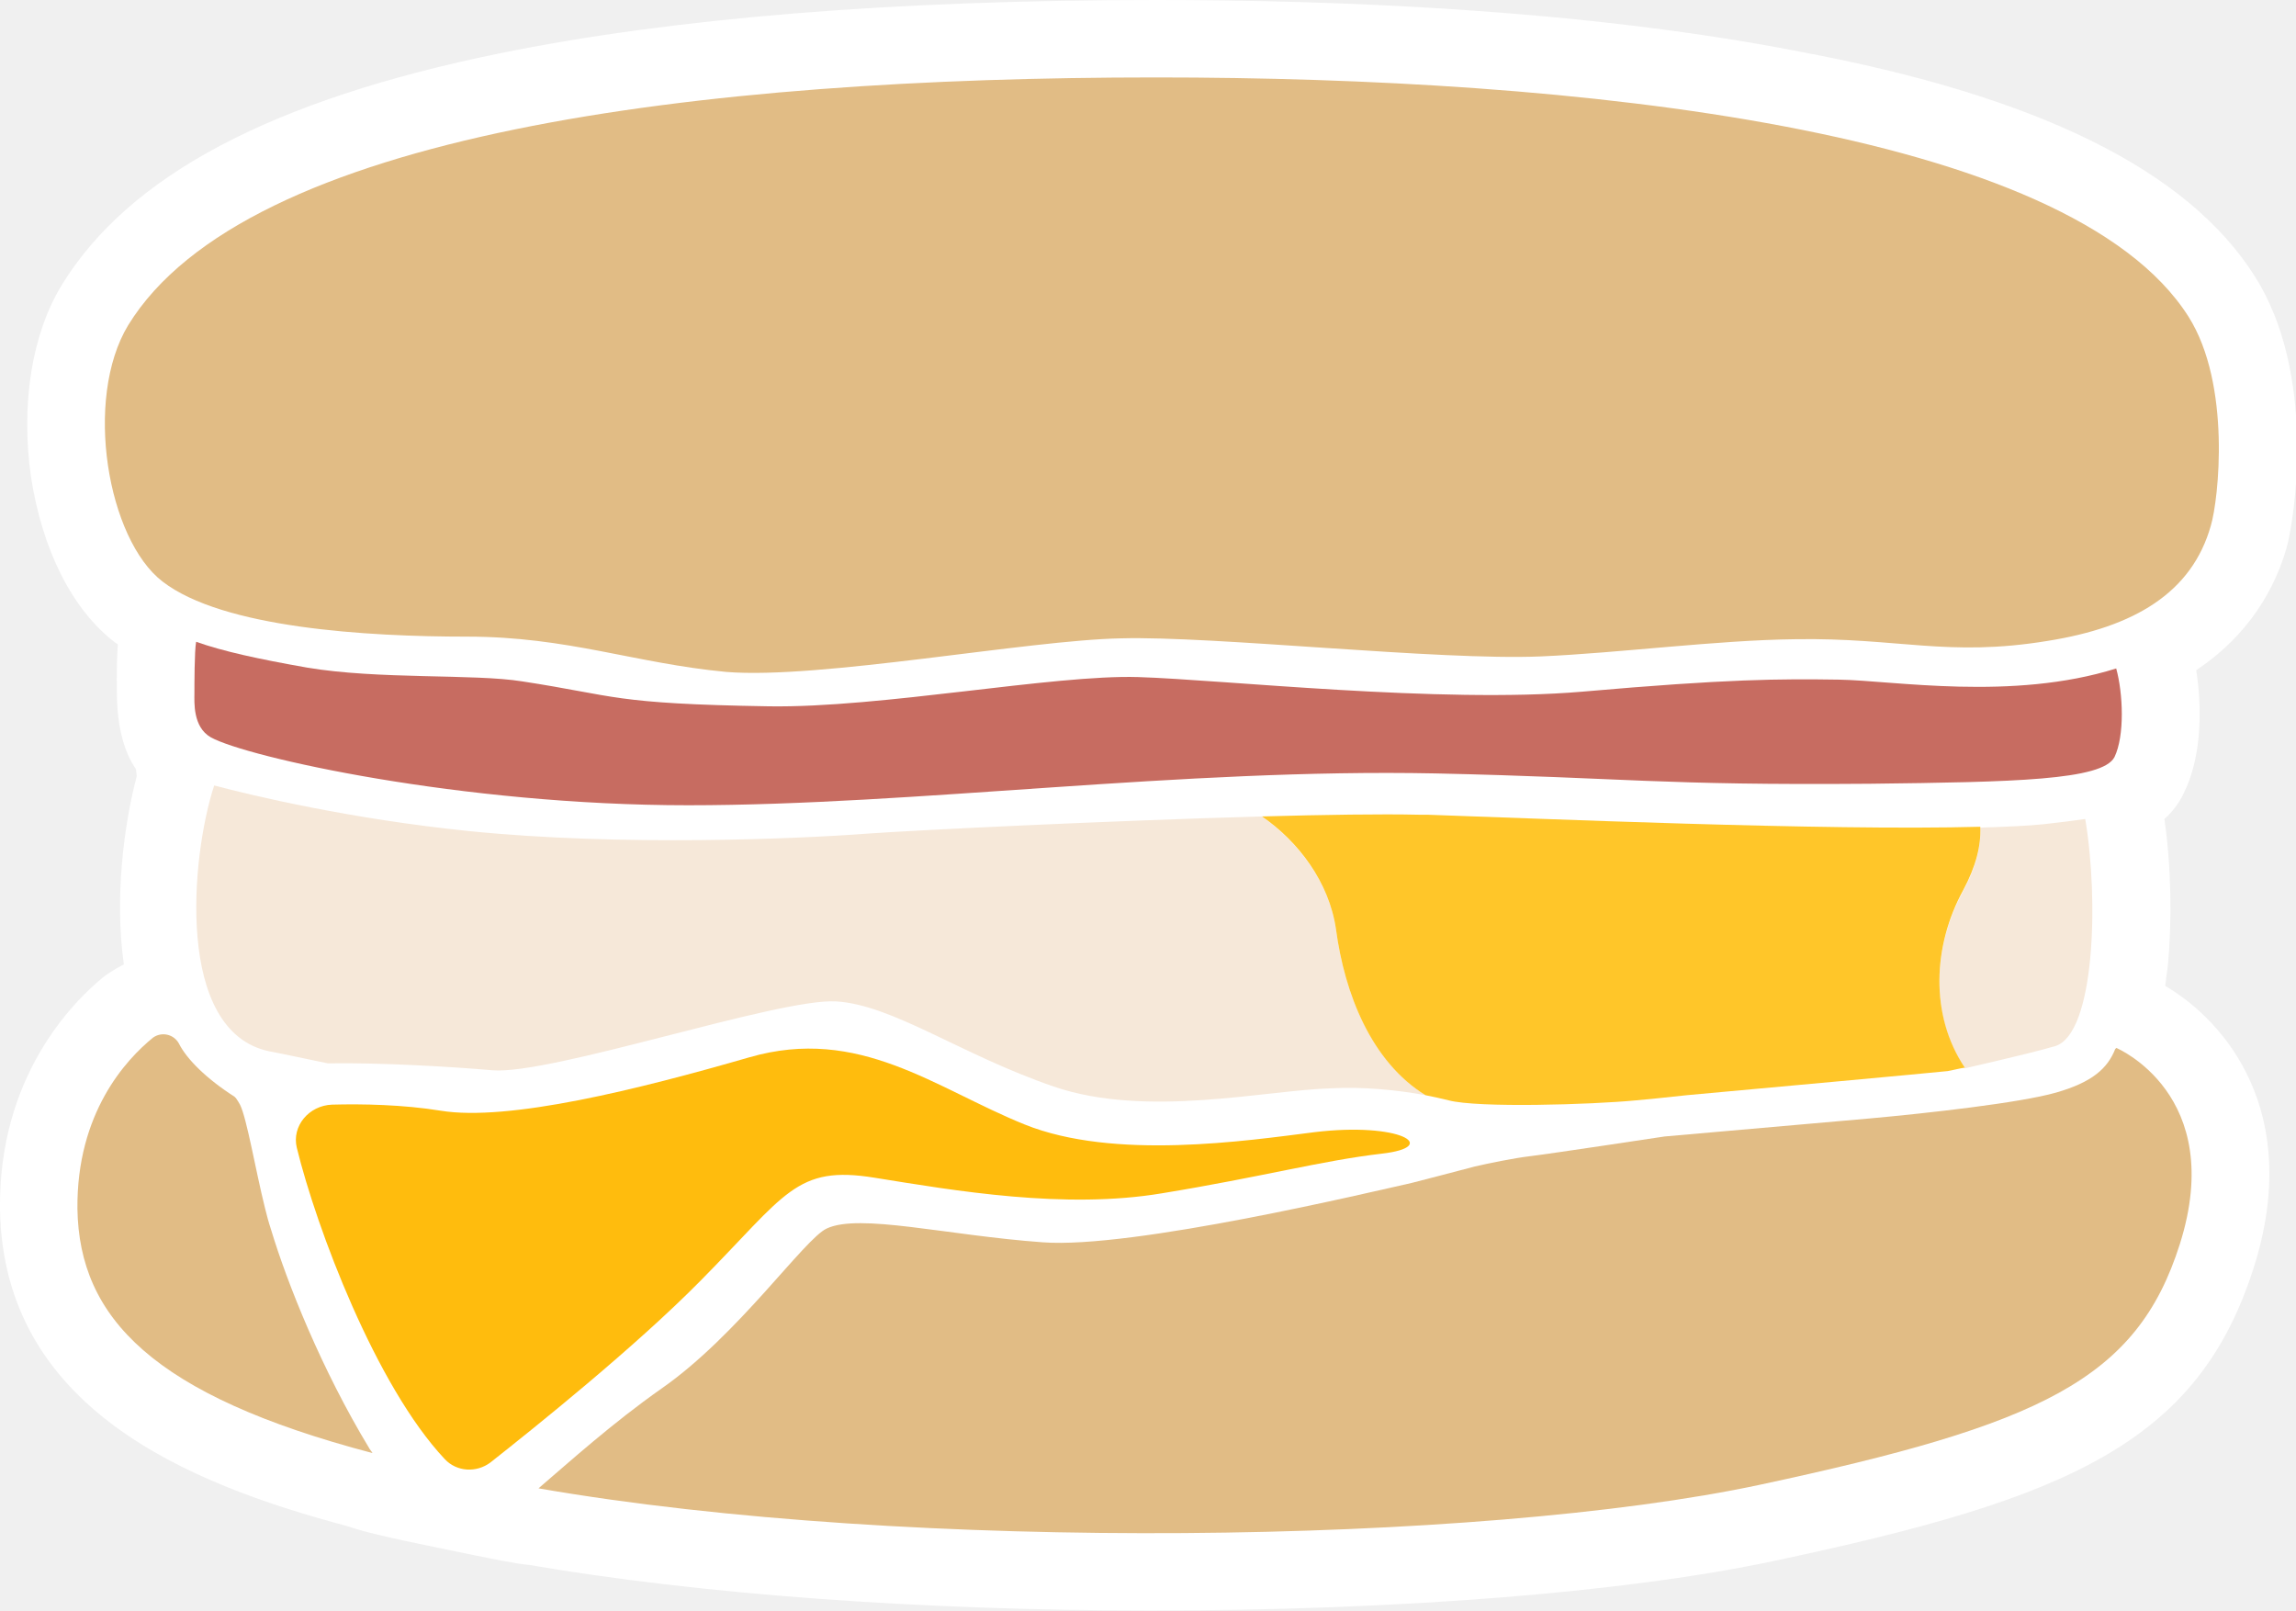
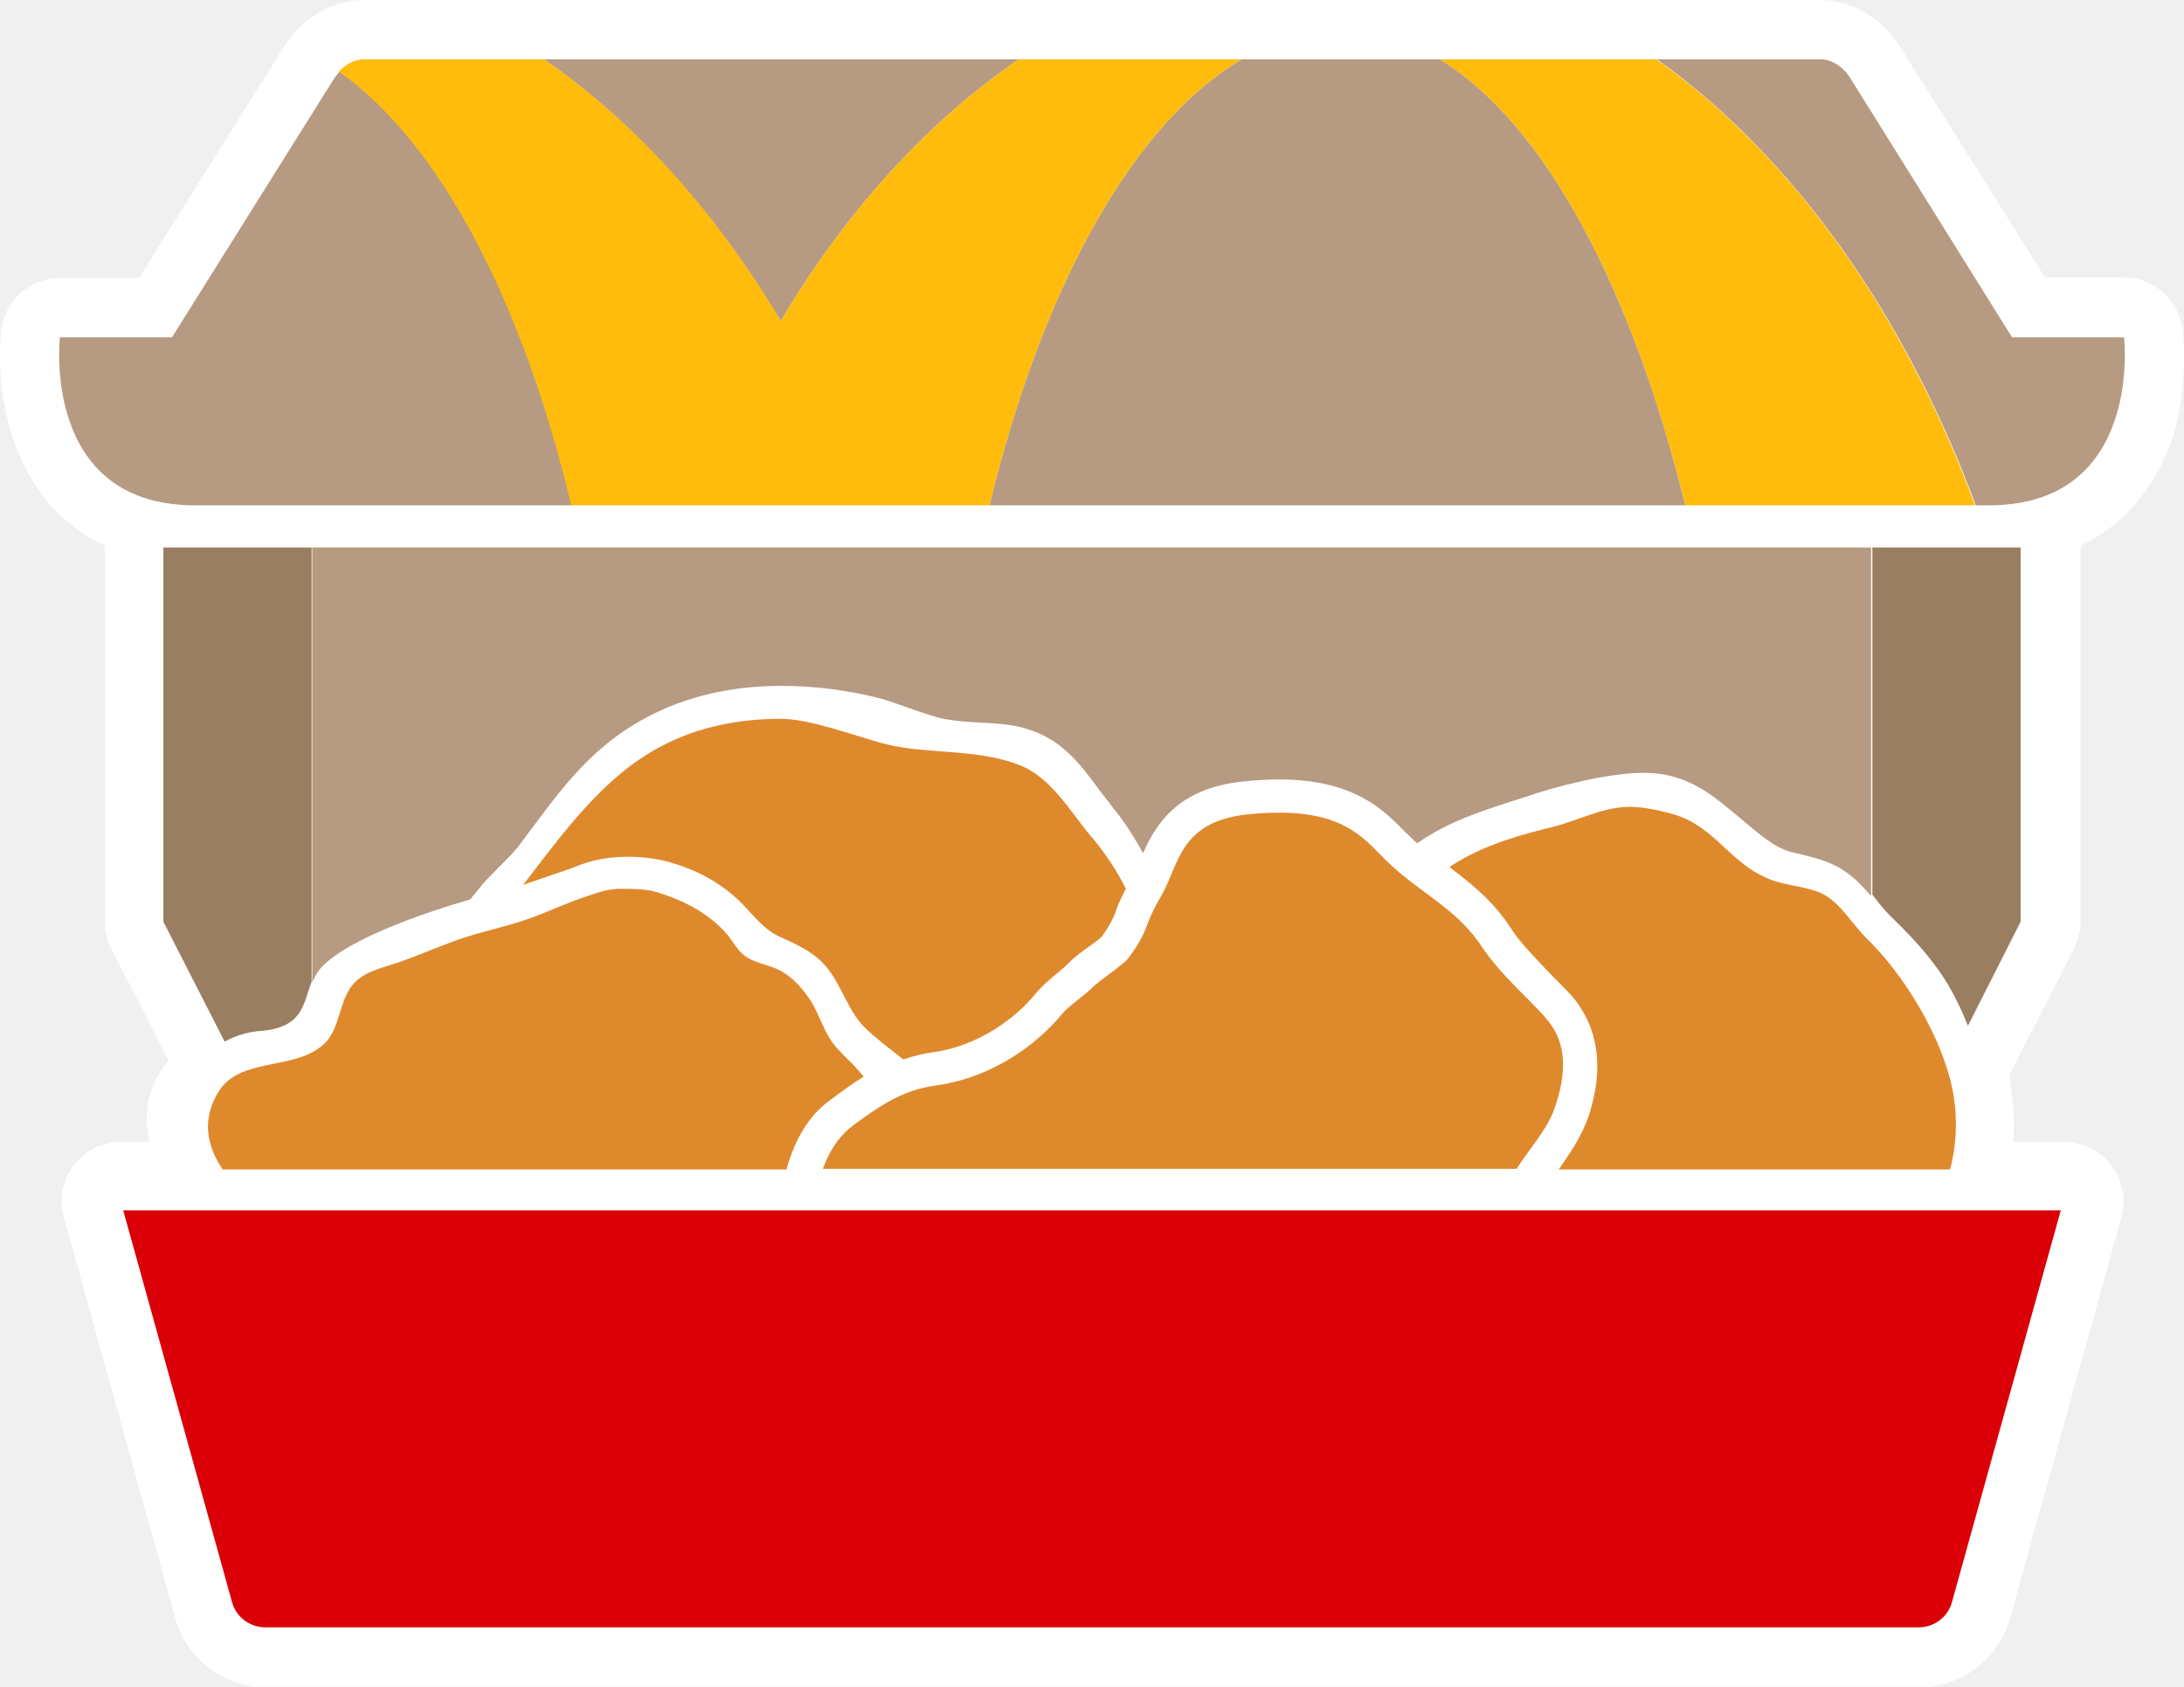
- <svg xmlns="http://www.w3.org/2000/svg" xmlns:xlink="http://www.w3.org/1999/xlink" xml:space="preserve" width="266.9" height="187.2" style="overflow:visible" viewBox="0 0 266.9 187.2">
+ <svg xmlns="http://www.w3.org/2000/svg" xmlns:xlink="http://www.w3.org/1999/xlink" xml:space="preserve" width="331.5" height="256" style="overflow:visible" viewBox="0 0 331.5 256">
  <defs>
-     <path id="SVGID_1_" d="M0 0h266.9v187.2H0z" />
+     <path id="SVGID_1_" d="M0 0h331.5v256H0z" />
  </defs>
  <clipPath id="SVGID_2_">
    <use xlink:href="#SVGID_1_" style="overflow:visible" />
  </clipPath>
-   <path d="M134.4 0c-30.5 0-56.2 2.1-76.3 6.2C31.6 11.6 15 20.4 7.2 33.1 3.7 38.8 2.4 47 3.6 55.4c1.3 8.5 4.8 15.5 9.8 19.3.1.1.2.1.3.2-.2 2.7-.1 5.9-.1 6.2V81v.2c.1 3.6.9 6.3 2.2 8.2l.1.8c-1.5 5.7-2.6 14.2-1.5 21.9-.8.4-1.6.9-2.3 1.4-3.7 3-12.3 11.7-12.1 27.1.4 23 21.6 31.8 40.4 36.8 1.7.6 4.6 1.3 10.5 2.5 6.7 1.4 9.3 1.9 10.6 2 19.8 3.4 45.4 5.3 72.3 5.3 28.8 0 55.3-2.1 72.6-5.8 33.9-7.2 49.1-13.6 55.6-34.1 5.7-18-3.3-28.6-10.3-32.7.1-.9.2-1.7.3-2.3.5-5.3.4-11.6-.4-17.1.9-.8 1.7-1.8 2.3-3.1 2.2-4.5 2-10.4 1.4-14.2 6.3-4.2 9.2-9.7 10.5-14.2 1-3.6 3.5-20.3-3.7-31.6C254.3 19.8 237 11.2 209.2 6c-25.6-5-54.8-6-74.8-6" style="clip-path:url(#SVGID_2_);fill:#fff" />
-   <path d="M34.5 133.4c2.3 9.4 9.2 27.7 17.2 36.2 1.4 1.5 3.7 1.6 5.3.4 5.2-4.1 16.8-13.4 24.4-21.1 10-10.1 11.1-13.5 20.3-12 9.3 1.5 22.1 3.7 33.4 1.8 11.6-1.9 18.6-3.8 25.5-4.6 7-.8 2.1-3.7-7.8-2.5-7.9 1-23.3 3.3-33.7-.9s-19.2-11.5-32-7.8-28 7.5-35.9 6.2c-4.3-.7-9.1-.8-12.6-.7-2.7.1-4.7 2.5-4.1 5" style="clip-path:url(#SVGID_2_);fill:#ffbc0d" />
-   <path d="M213.8 79c-6.9-.1-12.8-.1-29.9 1.4-16.4 1.4-41.8-1.4-51.6-1.7s-29.9 3.6-42.9 3.4c-18.3-.3-17.6-1.2-28.7-2.9-5.6-.9-16.7-.2-25-1.6-5.7-1-9.8-1.9-12.9-3-.2 1-.2 5.1-.2 6 0 1-.2 3.9 1.9 5.1 4.1 2.3 29.1 7.9 55.5 7.9s57.3-4.3 86.9-3.7c22.4.5 25.8 1.4 50.5 1.2 16.7-.2 27-.4 28.4-3.1 1.2-2.5 1-7.4.2-10.3-12.1 3.8-25.9 1.4-32.2 1.3" style="clip-path:url(#SVGID_2_);fill:#c76c61" />
-   <path d="M134.4 9c48.6 0 106.1 5.9 120 27.8 5 7.9 3.5 21.3 2.6 24.3-2.2 7.8-8.9 11.8-19 13.4-11.6 1.9-17.4-.4-29.3-.2-9.1.1-20.4 1.6-29.6 2-11.9.5-38-2.4-48.8-2.1-10.8.2-35.1 4.8-45.9 3.9C73.8 77.1 66 74 54.3 74s-28.4-1-35.4-6.4c-6.4-4.9-9.2-21.2-4-29.8C28.6 15.5 81.3 9 134.4 9M246 121.8s0 .1-.1.1c-.9 2.3-2.7 3.9-6.9 5.1s-15 2.4-21.6 3l-23.9 2.1s-13.2 2-15.7 2.3c-1.7.2-4.7.8-6.4 1.2-2.7.7-5.3 1.4-7.3 1.9-4.5 1-32.5 7.7-42.9 6.9-11.1-.8-21.3-3.4-25.1-1.6-2.6 1.2-10.3 12.4-19.2 18.6-5.7 4-10.8 8.6-14.3 11.6 43.2 7.5 109.5 6.5 141.9-.4 32.7-7 43.9-12.2 48.9-28 5.5-17.4-7.4-22.8-7.4-22.8M42.9 168.3c-5.5-9.1-9.5-19.1-11.4-25.4-.3-.9-.5-1.7-.7-2.5-1.1-4.4-2.1-10.4-2.9-12-.1-.2-.3-.5-.5-.8 0 0-.1 0-.1-.1-3.3-2.1-5.6-4.4-6.5-6.2-.6-1.1-2-1.4-3-.7-3.2 2.6-8.9 8.8-8.8 19.9.2 12.7 8.8 21.7 34.3 28.4-.1-.2-.3-.4-.4-.6" style="clip-path:url(#SVGID_2_);fill:#e1bc85" />
-   <path d="M238.9 121.6c-3.8 1.1-11.2 2.7-10.5 2.6-4.1-6.1-3.7-14.2-.2-20.6 1.5-2.8 2.1-5.2 2-7.4 3-.1 5.5-.2 7.4-.4q2.7-.3 4.8-.6c1.6 9.5 1.1 25-3.5 26.4M155.3 108c-.8-5.5-4.4-10.1-8.6-13.1-17.9.5-40.4 1.6-45.9 2-7.9.6-28.6 1.5-46.3-.3-13.7-1.4-25.1-4.1-29.6-5.3-2.7 8.2-4.6 28.6 6.4 30.9 1.6.3 3.9.8 6.8 1.4 6.2-.1 14.5.4 19.1.8 6.8.6 33.3-8.4 40-8 6.6.4 14.5 6.2 25.3 9.9s24.7.4 32.3.2c3.6-.2 7.7.2 10.9.8-6.3-4-9.4-11.8-10.4-19.3" style="clip-path:url(#SVGID_2_);fill:#f6e8d9" />
-   <path d="M155.3 108c1 7.5 4.1 15.4 10.4 19.3q1.5.3 2.7.6c3.4.9 16.6.5 21.8 0 1.1-.1 3.2-.3 5.9-.6 9.9-.9 27.4-2.5 30.3-2.8.6-.1 1.3-.3 2-.4-4.1-6.1-3.7-14.2-.2-20.6 1.5-2.8 2.1-5.2 2-7.4-17.8.5-52.3-1-64.3-1.4h-1c-4.3-.1-10.9 0-18.2.2 4.2 2.9 7.8 7.6 8.6 13.1" style="clip-path:url(#SVGID_2_);fill:#ffc629" />
+   <path d="M331.3 50.1c-.5-4.5-4.4-8-8.9-8h-12L288.6 7.4c-2.7-4.6-7.5-7.4-12.4-7.4H55.3c-4.9 0-9.7 2.8-12.4 7.4L21.1 42.2h-12c-4.6 0-8.4 3.4-8.9 8-.1.7-.8 7.4 1.3 14.8 2.4 8.4 7.3 14.5 14.4 17.8v57.1c0 1.4.3 2.8 1 4.1l8.7 17c-2.6 2.9-3.2 6-3.3 8-.1 1.4.1 2.9.4 4.3h-4.3c-2.8 0-5.5 1.3-7.2 3.6-1.7 2.2-2.3 5.1-1.5 7.9l16.9 60.8c1.7 6.2 7.4 10.5 13.8 10.5h250.9c6.4 0 12.1-4.3 13.8-10.5l16.9-60.8c.8-2.7.2-5.6-1.5-7.9-1.7-2.2-4.4-3.6-7.2-3.6h-7.7c.2-3.1 0-6.4-.6-10.1l9.8-19.2c.6-1.3 1-2.7 1-4.1V82.8c7-3.3 12-9.5 14.4-17.8 1.9-7.4 1.2-14.1 1.1-14.9" style="clip-path:url(#SVGID_2_);fill:#fff" />
+   <path d="M150.2 76.7H86.6c-7.4-31.1-20-55-35.2-65.8C52.5 9.7 53.9 9 55.3 9h27.3c14 9.6 26.2 23.2 35.9 39.7 9.8-16.5 22.1-30.1 36.1-39.7h33.9c-16.5 9.7-30.3 34.6-38.3 67.7M251.4 9h-32.9c15.8 9.6 29.1 34.4 37.3 67.7h44C288.9 47.4 272 23.6 251.4 9" style="clip-path:url(#SVGID_2_);fill:#ffbc0d" />
+   <path d="M170.9 134.9c-.8 1.5-1.3 2.6-1.6 3.6-.5 1.2-.8 1.9-2.1 3.7-.4.4-1.4 1.1-2.1 1.6-1.2.9-2.2 1.6-2.9 2.4-.3.3-1 .9-1.6 1.4-1.2 1-2.5 2.1-3.4 3.2-2.9 3.6-8.5 7.9-15.5 8.9-1.6.2-3.1.6-4.6 1.1-1.9-1.5-3.9-3-5.7-4.7-2.2-2.1-3.2-5.1-4.8-7.7-2-3.3-4.6-4.6-8-6.1-3.2-1.4-4.7-4.2-7.3-6.4-2.7-2.3-5.8-3.9-9.2-4.9-3.1-1-9.6-1.8-15.1.7l-7.6 2.6c6.2-8 12.2-16.5 21.1-21.1 5.5-2.9 11.7-4.1 18-4.1 4.7 0 11.7 2.8 16.2 3.9 6.2 1.5 13.5.6 20 3.1 4.9 1.9 7.9 7.3 10.7 10.6 1.6 1.8 3.8 4.8 5.5 8.2m58.5 6.1c1.5 2.3 4.2 5 6.3 7.2 1.2 1.2 2.2 2.2 3 3.1 3.9 4.7 4.8 10.7 2.5 17.9-1.1 3.3-2.9 5.8-4.6 8.3H296c1.2-4.7 1.2-9.6-.2-14.4-2-7.1-7-15.3-12.3-20.5-2.4-2.3-4.1-5.6-7-7-2.2-1-4.6-1.1-6.9-1.8-7-2.2-8.9-8.4-15.9-10.3-2.2-.6-5-1.2-7.3-1-3.9.3-7.7 2.4-11.5 3.2-6.5 1.6-11 3.3-14.9 5.9 3 2.3 6.6 5 9.4 9.4m-104.5 36.4h105.3c2.4-3.7 4.9-6.2 6-9.9 1.9-5.9 1.1-9.9-1.5-12.9-1.8-2.2-7-6.7-9.7-10.8-4.2-6.4-10.2-8.5-15.4-14-3.5-3.6-7.3-7.5-20.2-6.2-10.4 1.1-10.4 7.6-13.1 12.3-2.9 4.9-1.7 5.1-5.1 9.6-.8 1-4.3 3.3-5.3 4.3-1.2 1.2-3.7 2.9-4.7 4.1-3.6 4.4-10.2 9.5-18.8 10.8-4.4.6-7.5 2-13.4 6.5-1.9 1.6-3.2 3.7-4.1 6.2m-5.5 0q1.95-6.9 6.3-10.2c2-1.5 3.8-2.8 5.4-3.8-.5-.6-1.1-1.3-1.8-2-1.9-1.9-2.7-2.6-3.6-4.2s-1.5-3.3-2.4-4.9c-1.3-2.1-2.9-4-5.1-5.1-1.6-.8-3.5-1-5-2-1.1-.8-1.8-2-2.6-3.1-2.8-3.4-6.7-5.4-10.9-6.7-1.7-.5-3.8-.5-5.6-.5h-.3c-1.8.1-3.5.7-5.2 1.3-3 1-5.8 2.4-8.8 3.4-3.2 1.1-6.7 1.8-9.9 2.9s-6.3 2.5-9.5 3.6c-2.4.8-5.3 1.4-6.9 3.4-1.9 2.3-1.9 6.1-3.8 8.4-4.1 4.8-12.9 2.3-16.4 7.6-2.8 4.3-1.9 8.5.5 12h85.6z" style="clip-path:url(#SVGID_2_);fill:#df892d" />
+   <path d="M150.2 76.7c8-33.1 21.8-58 38.3-67.7h30c15.8 9.6 29.1 34.4 37.3 67.7zm152.2 0c22.9-.4 20-25.5 20-25.5h-17L281 12.1c-1.1-1.9-2.9-3.1-4.7-3.1h-24.8C272 23.6 289 47.4 299.9 76.7zm-273.3 0h57.6c-7.4-31.1-20-55-35.2-65.8.1-.1-.6.7-.9 1.2L26.1 51.2h-17s-2.9 25.1 20 25.5m89.4-28c9.8-16.5 22.1-30.1 36.1-39.7h-72c13.9 9.6 26.1 23.2 35.9 39.7m165.6 34.4H47.4v66c.4-.9.8-1.7 1.6-2.5 4.2-4.2 15.2-8 22.4-10.1.5-.7 1.1-1.3 1.6-2 1.3-1.6 4.2-4.2 5.5-5.8 6-7.9 10.5-15 19.8-19.9 5.9-3.1 12.7-4.7 20.3-4.7 4.8 0 9.9.6 15 1.9 1.9.5 7.2 2.6 9.6 3.1 5.4 1 9.2.1 14 2 5.3 2.1 7.9 6.6 10.5 9.9.5.6.9 1.1 1.3 1.7 1.3 1.5 2.9 3.9 4.5 6.8 1.9-4.3 5.2-9.9 15.3-10.9 1.9-.2 3.7-.3 5.3-.3 11.4 0 15.9 4.6 19.2 8 .6.6 1.2 1.1 1.8 1.7 5-3.5 10.1-5 16.3-7 4.9-1.7 12.8-3.7 18.1-3.7 7 0 10.9 3.8 14.9 7.1 2.6 2.2 4.9 4.2 7.4 4.9 2.5.6 4.8 1.1 6.6 2 2.5 1.2 4.1 3 5.6 4.7V83.1z" style="clip-path:url(#SVGID_2_);fill:#b69a81" />
+   <path d="M306.7 83.1v56.8l-8 15.8c-.5-1.2-1-2.5-1.7-3.8-2.1-4.4-5.5-8.5-10.1-12.9-.6-.6-1.3-1.4-2-2.3-.2-.3-.5-.6-.7-.9V83.1zm-259.3 0H24.8v56.8l9.3 18.2c1.6-.9 3.3-1.4 5.1-1.6 6.9-.4 6.8-4.2 8.1-7.5V83.1z" style="clip-path:url(#SVGID_2_);fill:#9a7e61" />
+   <path d="M296.3 243.1c-.6 2.3-2.7 3.9-5.1 3.9H40.3c-2.4 0-4.5-1.6-5.1-3.9l-16.5-59.4h294.1z" style="clip-path:url(#SVGID_2_);fill:#db0007" />
</svg>
